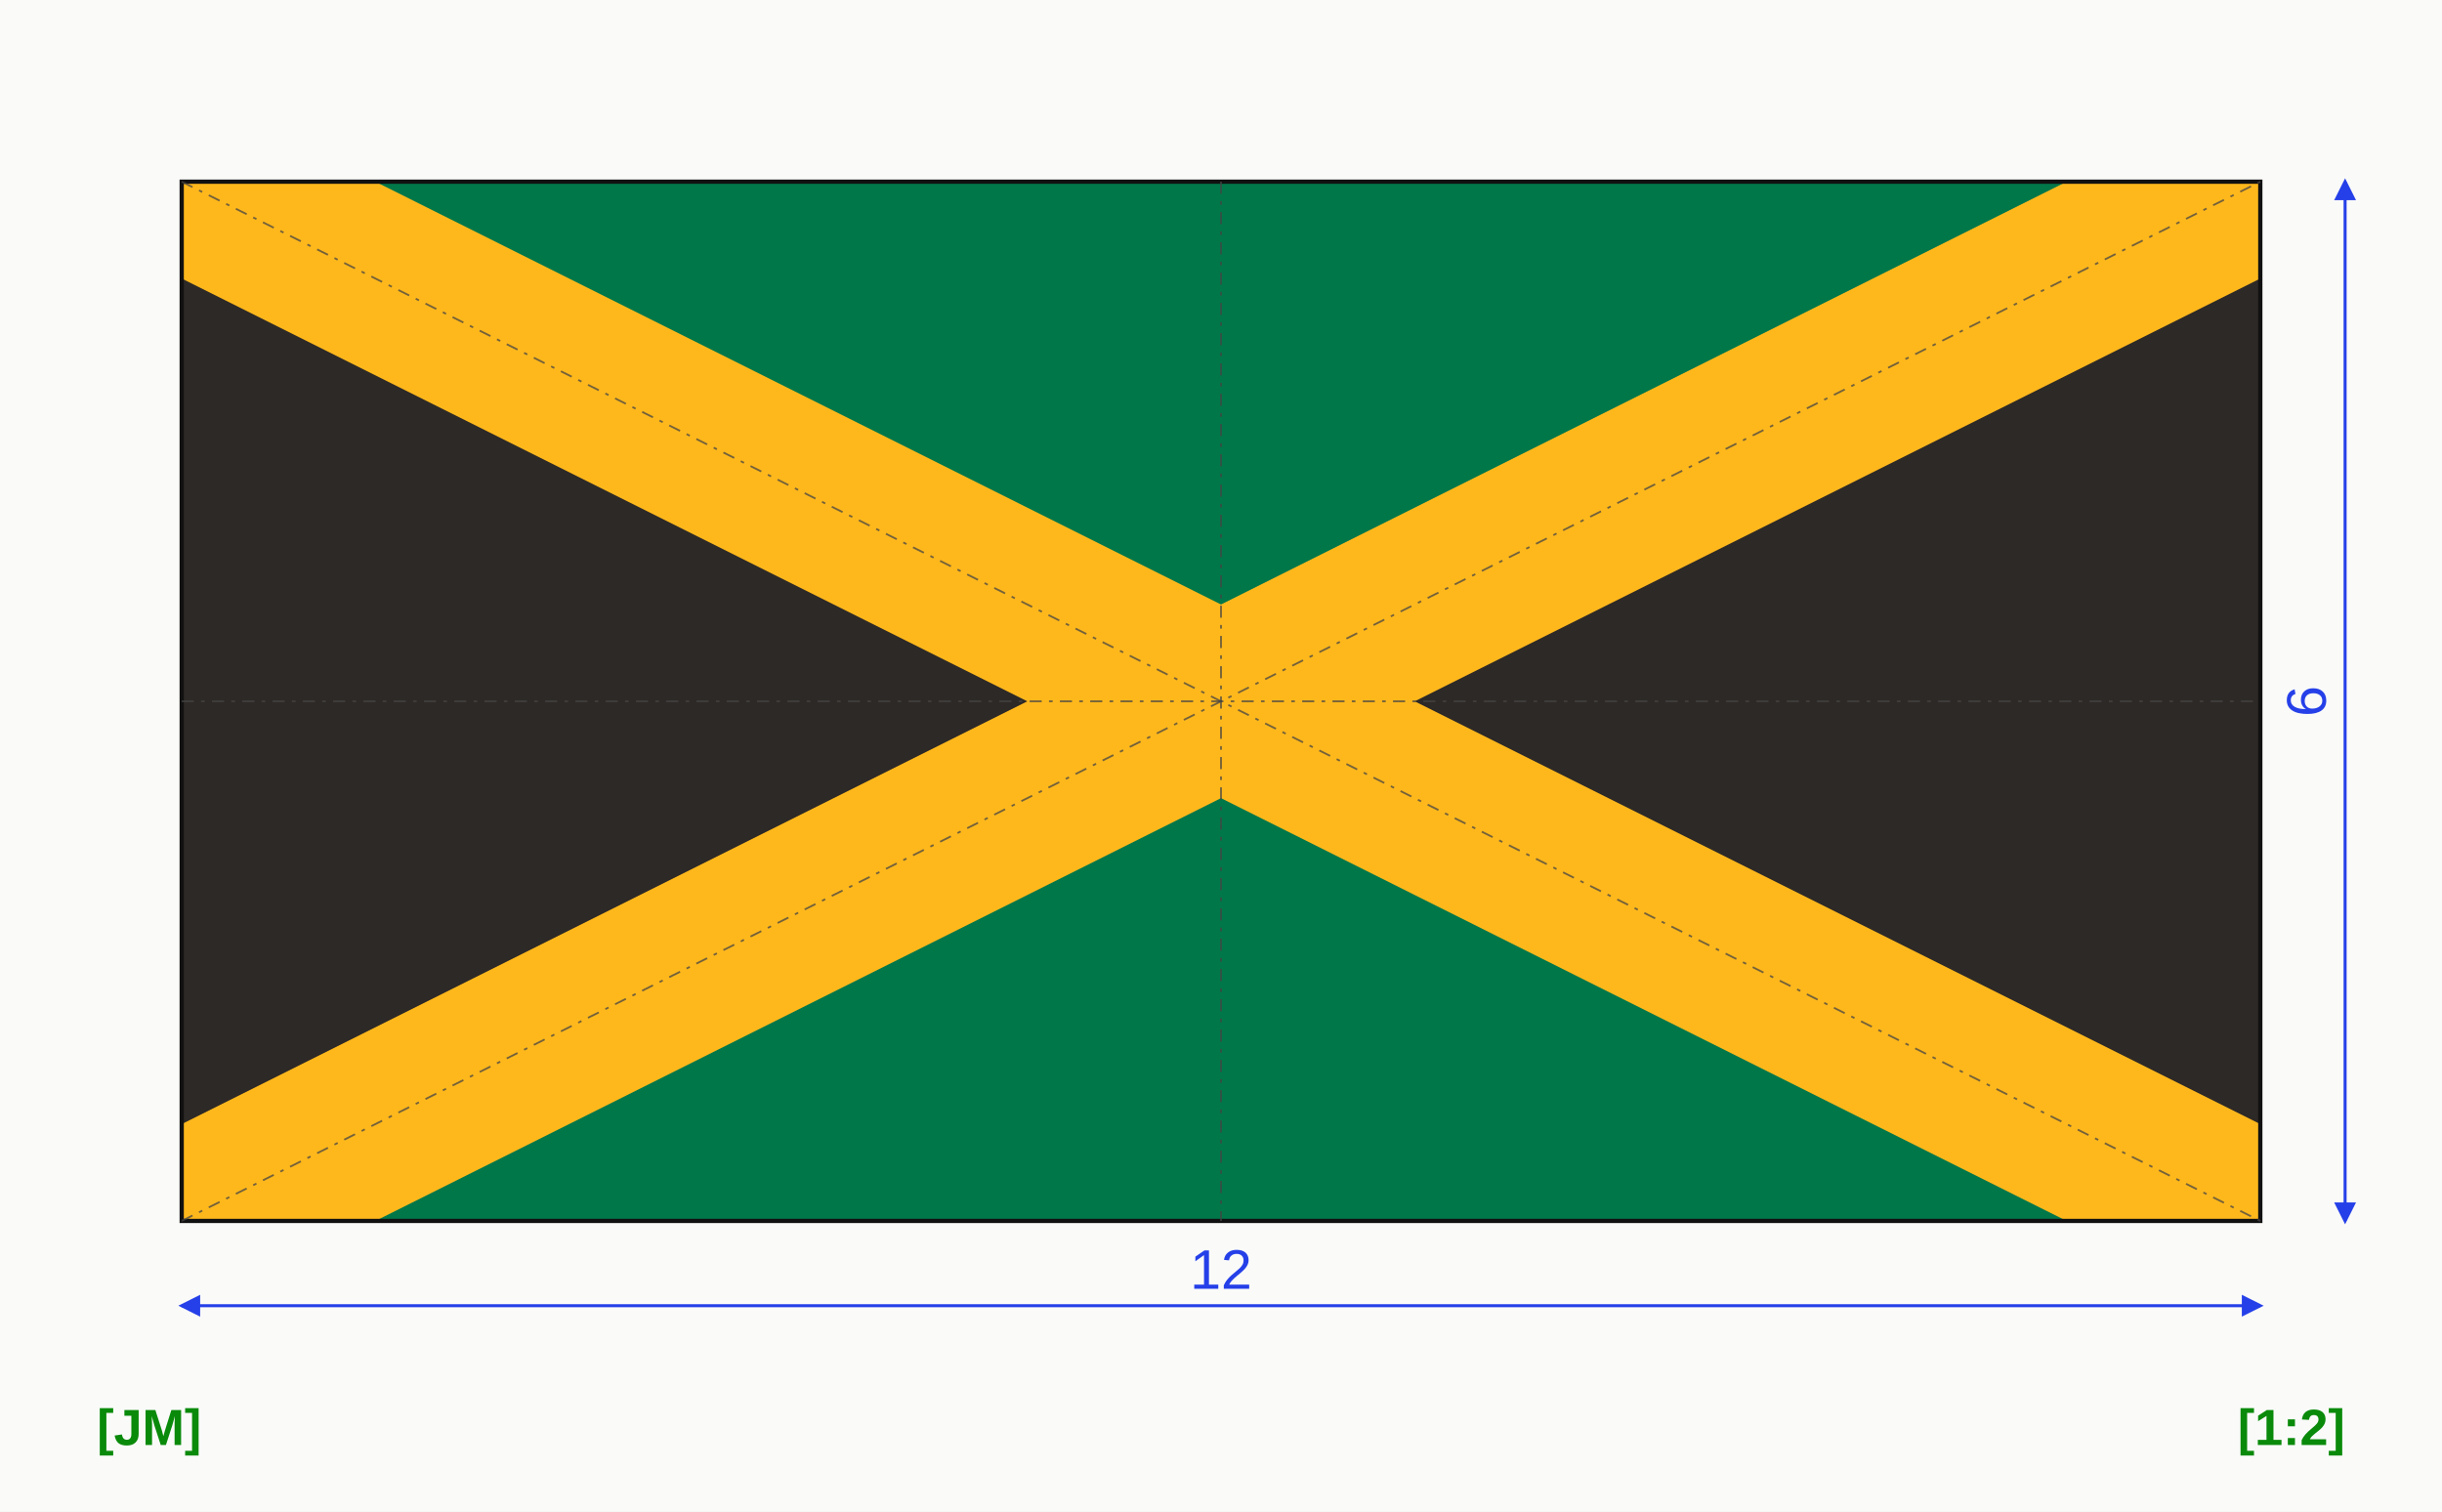
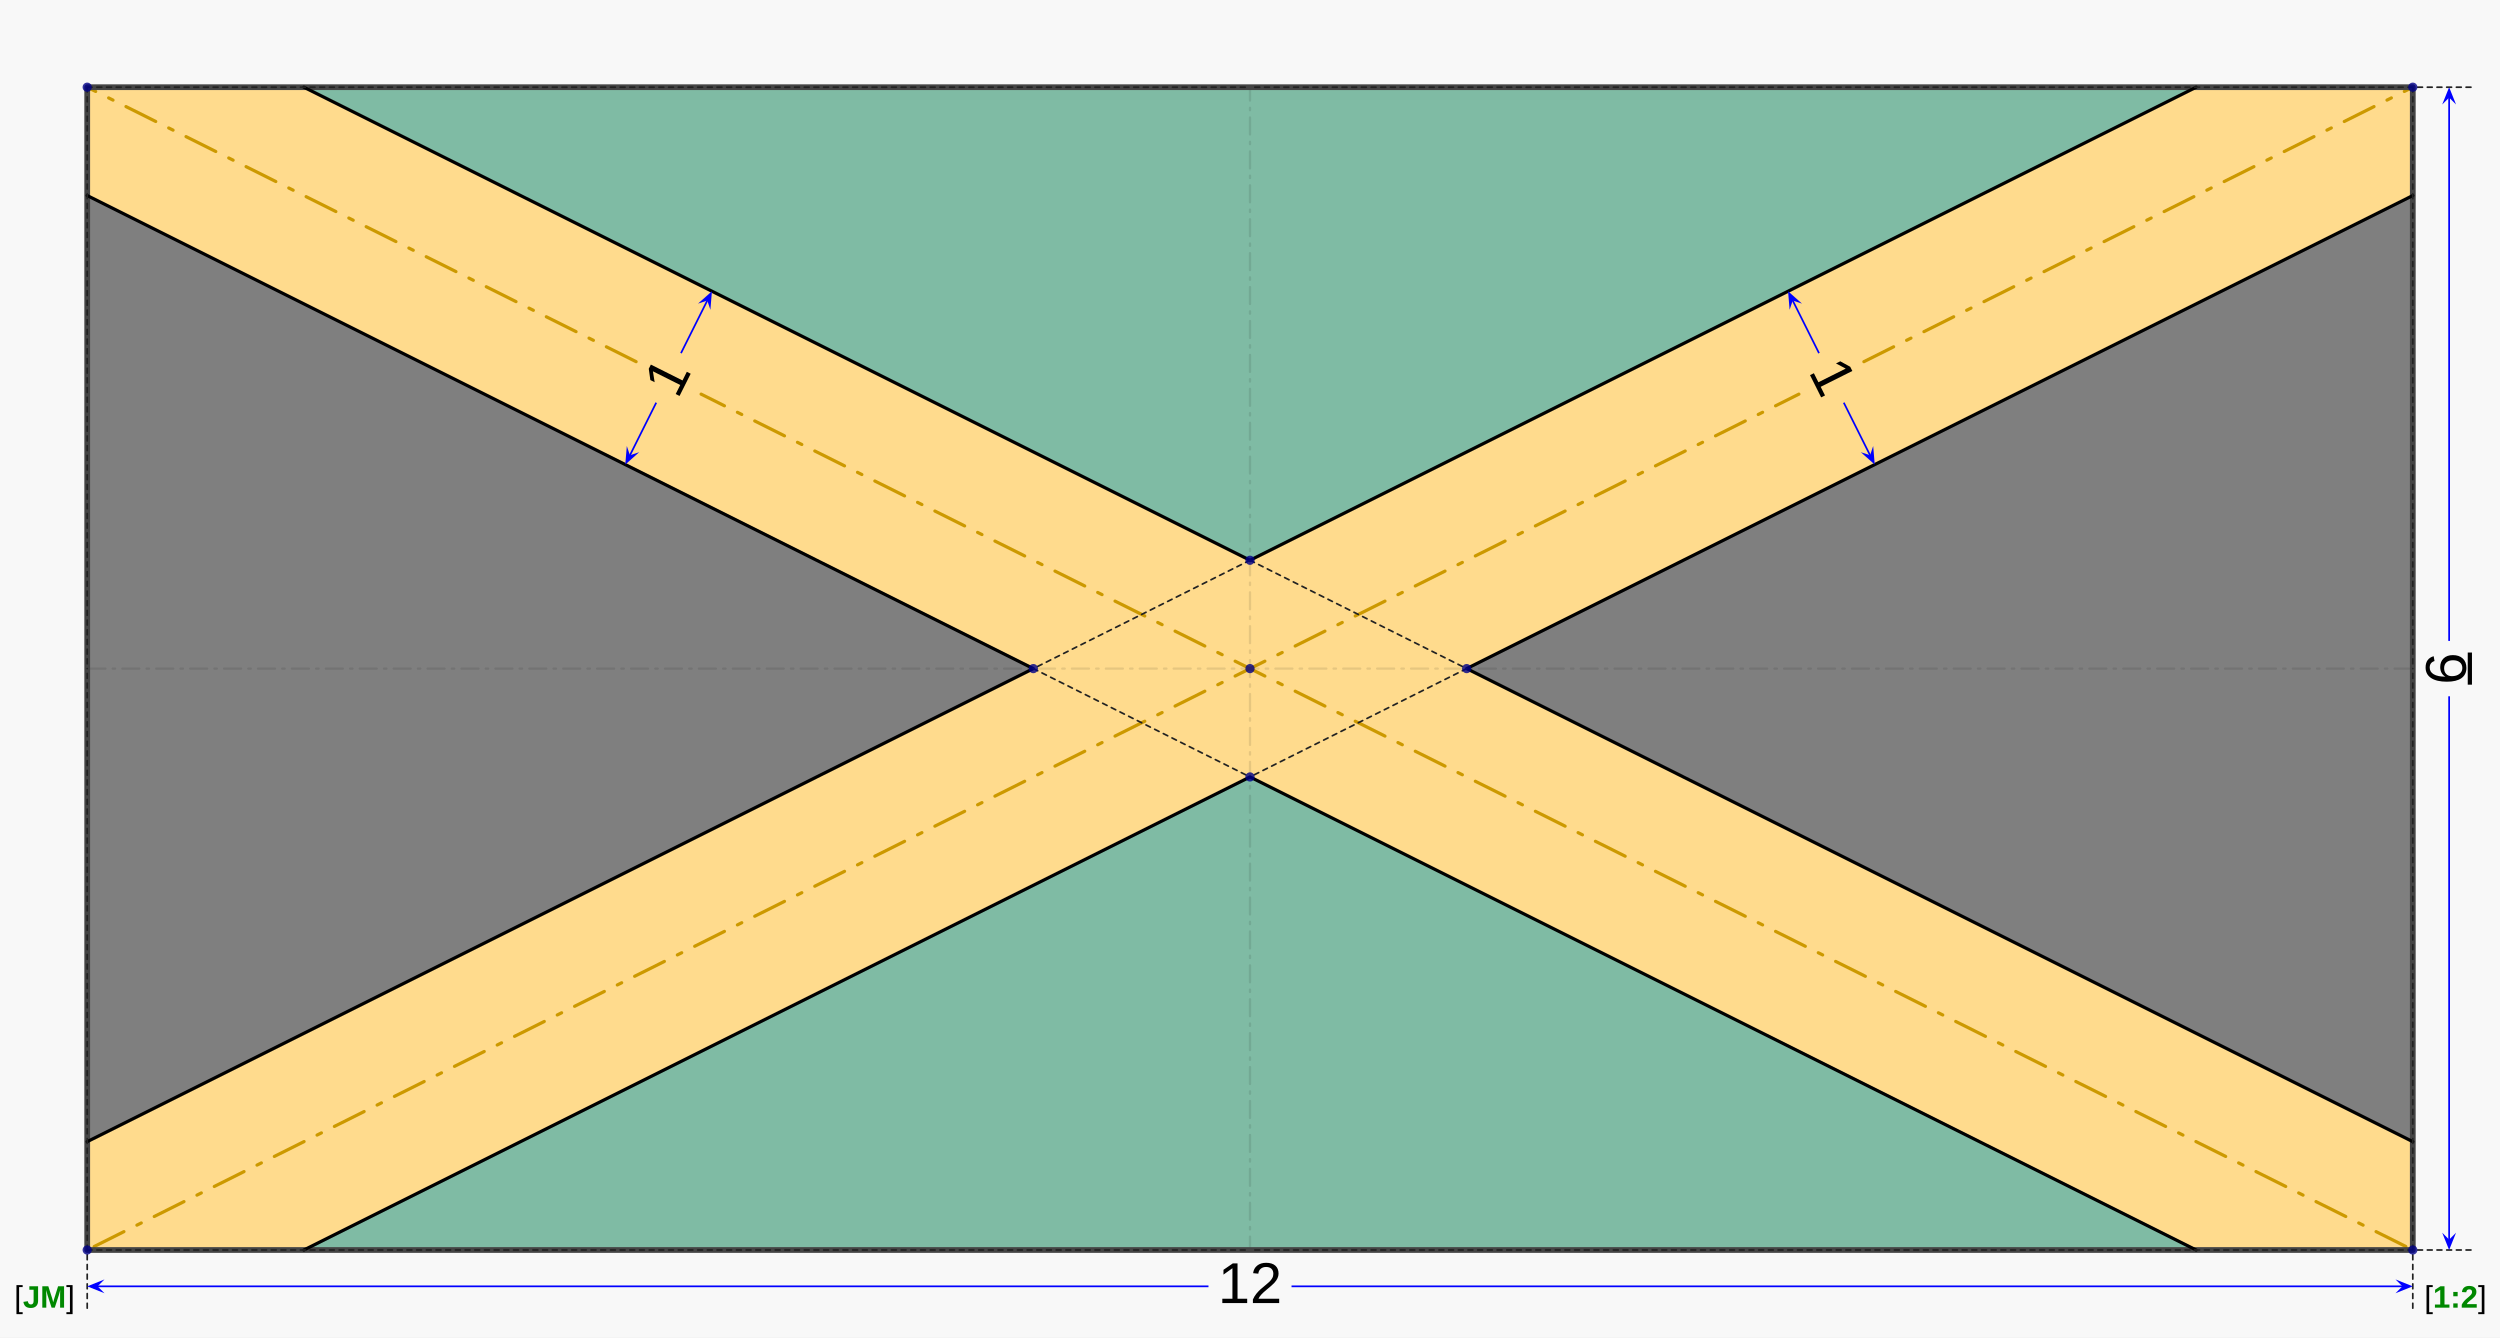
- <svg xmlns="http://www.w3.org/2000/svg" viewBox="0 0 2016 1248" font-family="Arial, Helvetica, sans-serif">
-   <rect width="2016" height="1248" fill="#FAFAF9" />
-   <svg viewBox="0 0 12 6" x="150.0" y="150.0" width="1716.0" height="858.0" preserveAspectRatio="none">
-     <defs>
-       <clipPath id="a">
-         <path d="M0 0h12v6H0z" />
-       </clipPath>
-     </defs>
-     <path fill="#007749" d="M0 0h12v6H0z" />
-     <path fill="#2d2926" stroke="#ffb81c" clip-path="url(#a)" d="M-2-1v8l16-8v8z" />
-   </svg>
-   <rect x="150" y="150" width="1716.0" height="858.0" fill="none" stroke="#111" stroke-width="3.5" />
-   <line x1="1008.0" y1="150.0" x2="1008.0" y2="1008.0" stroke="#444" stroke-width="1.5" stroke-dasharray="10 6 3 6" opacity="0.75" />
-   <line x1="150.0" y1="579.0" x2="1866.0" y2="579.0" stroke="#444" stroke-width="1.5" stroke-dasharray="10 6 3 6" opacity="0.75" />
-   <line x1="150.0" y1="150.0" x2="1866.0" y2="1008.0" stroke="#444" stroke-width="1.5" stroke-dasharray="10 6 3 6" opacity="0.75" />
-   <line x1="150.0" y1="1008.0" x2="1866.0" y2="150.0" stroke="#444" stroke-width="1.5" stroke-dasharray="10 6 3 6" opacity="0.75" />
-   <g stroke="#2540E8" stroke-width="2.5" fill="#2540E8">
-     <line x1="150.0" y1="1078.0" x2="1866.0" y2="1078.0" />
-     <polygon points="150.0,1078.0 164.0,1071.0 164.0,1085.0" />
-     <polygon points="1866.0,1078.0 1852.0,1071.0 1852.0,1085.0" />
-     <text x="1008.0" y="1064.0" font-size="46" text-anchor="middle" stroke="none">12</text>
+ <svg xmlns="http://www.w3.org/2000/svg" viewBox="-54180 -28980 108360 57960" fill="none" font-family="Calibri,Arial,'Liberation Sans',sans-serif">
+   <rect x="-54180" y="-28980" width="108360" height="57960" fill="#FAFAF9" />
+   <defs>
+     <clipPath id="f">
+       <path d="m-6-3H6v6H-6z" />
+     </clipPath>
+     <marker id="left-arrow" viewBox="-4 -4 10 8" orient="auto" markerWidth="10" markerHeight="8">
+       <path fill="blue" d="m2 0 4 4-10-4L6-4z" />
+     </marker>
+   </defs>
+   <path fill="#f8f8f8" d="m-54180-28980H54180v57960H-54180z" />
+   <path fill="#fff" d="m-50400-25200H50400v50400H-50400z" />
+   <g opacity=".5" transform="scale(8400)" clip-path="url(#f)">
+     <path fill="#007749" d="m-6-3H6v6H-6z" />
+     <path fill="#000" stroke="#ffb81c" d="m-8-4v8L8-4v8z" />
  </g>
-   <g stroke="#2540E8" stroke-width="2.5" fill="#2540E8">
-     <line x1="1936.0" y1="150.0" x2="1936.0" y2="1008.0" />
-     <polygon points="1936.0,150.0 1929.0,164.0 1943.0,164.0" />
-     <polygon points="1936.0,1008.0 1929.0,994.0 1943.0,994.0" />
-     <text x="1920.0" y="579.0" font-size="46" text-anchor="middle" transform="rotate(-90 1920.0 579.0)" stroke="none">6</text>
+   <g stroke="#000" stroke-width="140" stroke-linejoin="round" stroke-linecap="round">
+     <g opacity=".1" stroke-width="100">
+       <path stroke-dasharray="735,315,105,315" stroke-dashoffset="368" d="m0 0h-50400M0 0h50400" />
+       <path stroke-dasharray="735,315,105,315" stroke-dashoffset="368" d="m0 0v-25200M0 0v25200" />
+     </g>
+     <g stroke="#c90">
+       <path stroke-dasharray="1440,630,210,630" stroke-dashoffset="720" d="m0 0-23791-11896M0 0l50400 25200M0 0-50400 25200M0 0l23791-11896" />
+       <path stroke-dasharray="1440,630,210,630" stroke-dashoffset="0" d="m-26609-13304-23791-11896m77009 11896 23791-11896" />
+     </g>
+     <path stroke="#444" stroke-width="250" d="m-50400-25200H50400v50400H-50400z" />
+     <path d="m-41009-25200L0-4696l41009-20504m-82018 50400L0 4696l41009 20504m-91409-45704L-9391 0-50400 20504M50400-20504 9391 0l41009 20504" />
+     <path stroke="#222" stroke-width="75" stroke-dasharray="210,210" d="m-50400-25200V0m0 27720V0M50400-25200V0m0 27720V0M-50400-25200H0m52920 0H0m-50400 50400H0m52920 0H0M0-4696 9391 0M-9391 0 0 4696m0-9392L-9391 0M9391 0 0 4696" />
  </g>
-   <text x="80" y="1193" font-size="42" font-weight="700" fill="#0A8A0A">[JM]</text>
-   <text x="1936" y="1193" font-size="42" font-weight="700" fill="#0A8A0A" text-anchor="end">[1:2]</text>
+   <g fill="#008" opacity=".8">
+     <circle r="200" cx="0" cy="0" />
+     <circle r="200" cx="-50400" cy="-25200" />
+     <circle r="200" cx="50400" cy="-25200" />
+     <circle r="200" cx="-50400" cy="25200" />
+     <circle r="200" cx="50400" cy="25200" />
+     <circle r="200" cx="0" cy="-4696" />
+     <circle r="200" cx="0" cy="4696" />
+     <circle r="200" cx="9391" cy="0" />
+     <circle r="200" cx="-9391" cy="0" />
+   </g>
+   <g stroke="#00f" stroke-width="75" marker-start="url(#left-arrow)">
+     <path d="m-50100 26775h48300" />
+     <path d="m50100 26775H1800" />
+     <path d="m51975 24900V1200" />
+     <path d="m51975-24900v23700" />
+     <path d="m-26944-9112 1207-2415" />
+     <path d="m-23456-16088-1207 2415" />
+     <path d="m23456-16088 1207 2415" />
+     <path d="m26944-9112-1207-2415" />
+   </g>
+   <g fill="#000" text-anchor="middle" font-size="50" transform="scale(50)">
+     <g>
+       <text y="550">12</text>
+     </g>
+     <g transform="rotate(63.4)">
+       <text y="-548">1</text>
+     </g>
+     <g transform="rotate(270)">
+       <text y="1054" text-decoration="underline">6</text>
+     </g>
+     <g transform="rotate(296.6)">
+       <text y="-548">1</text>
+     </g>
+     <g font-size="27">
+       <text x="-1045" y="554">[<tspan font-weight="bold" fill="#080">JM</tspan>]</text>
+       <text x="1045" y="554">[<tspan font-weight="bold" fill="#080">1:2</tspan>]</text>
+     </g>
+   </g>
</svg>
